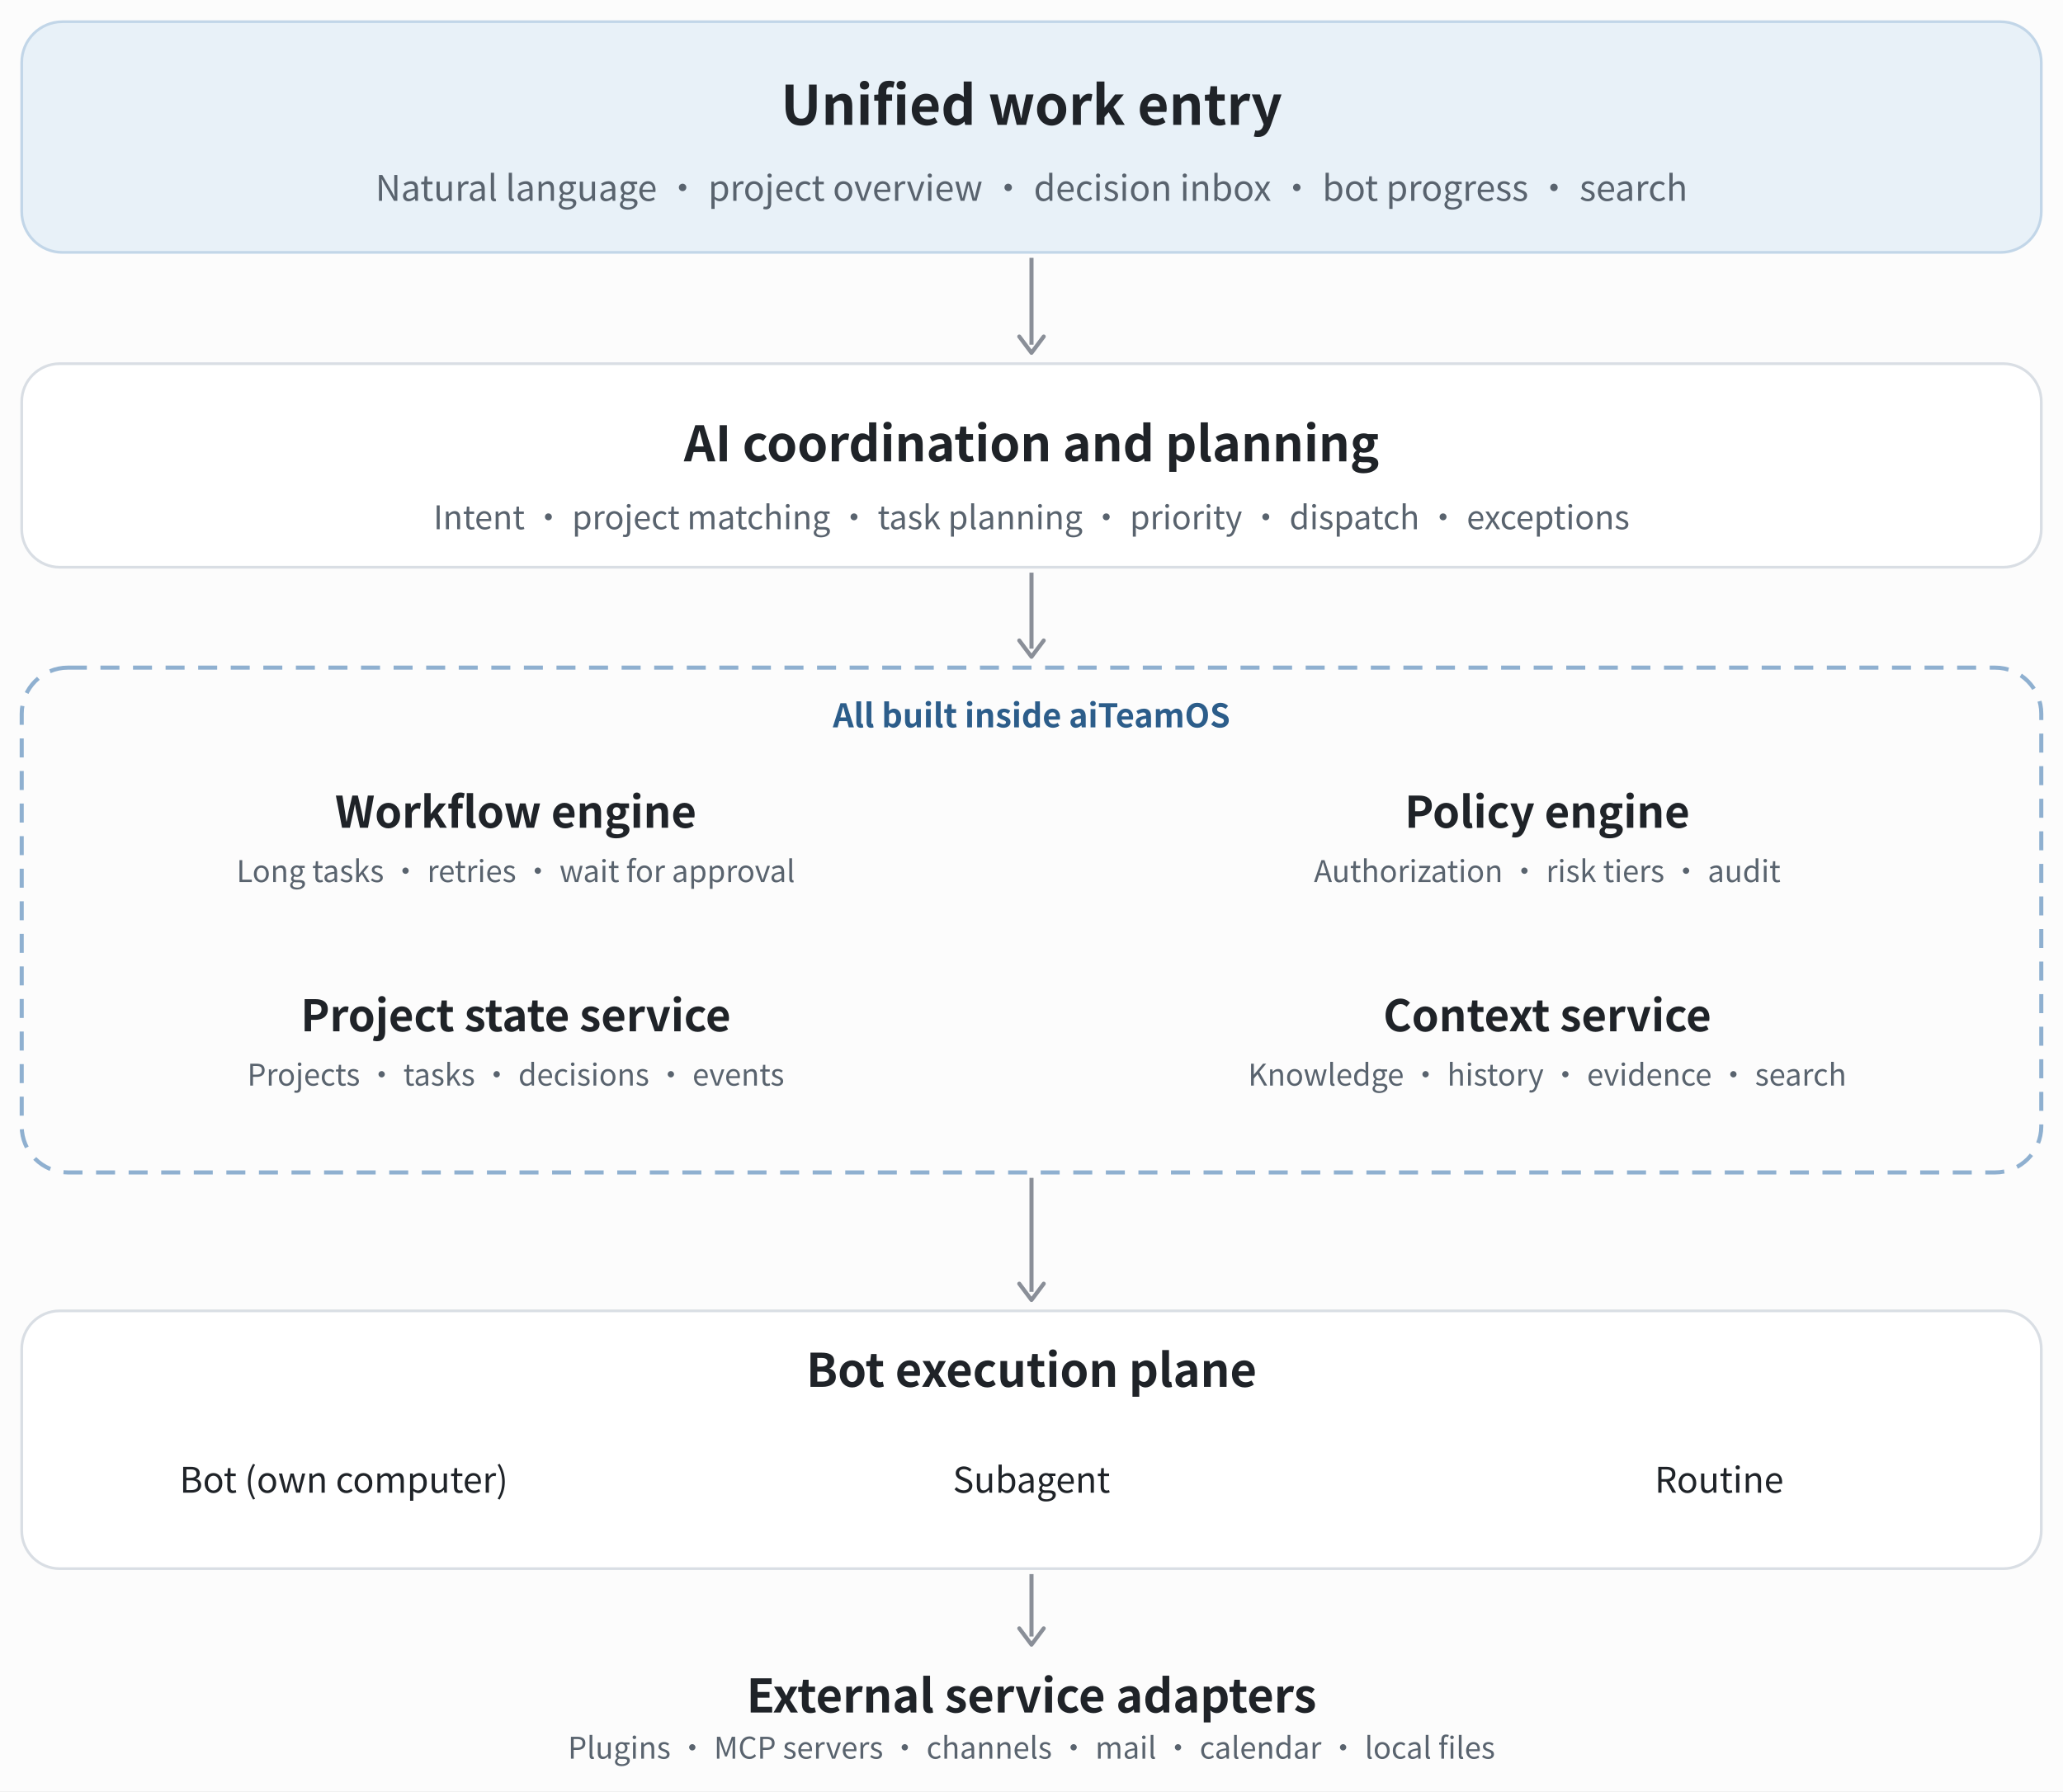
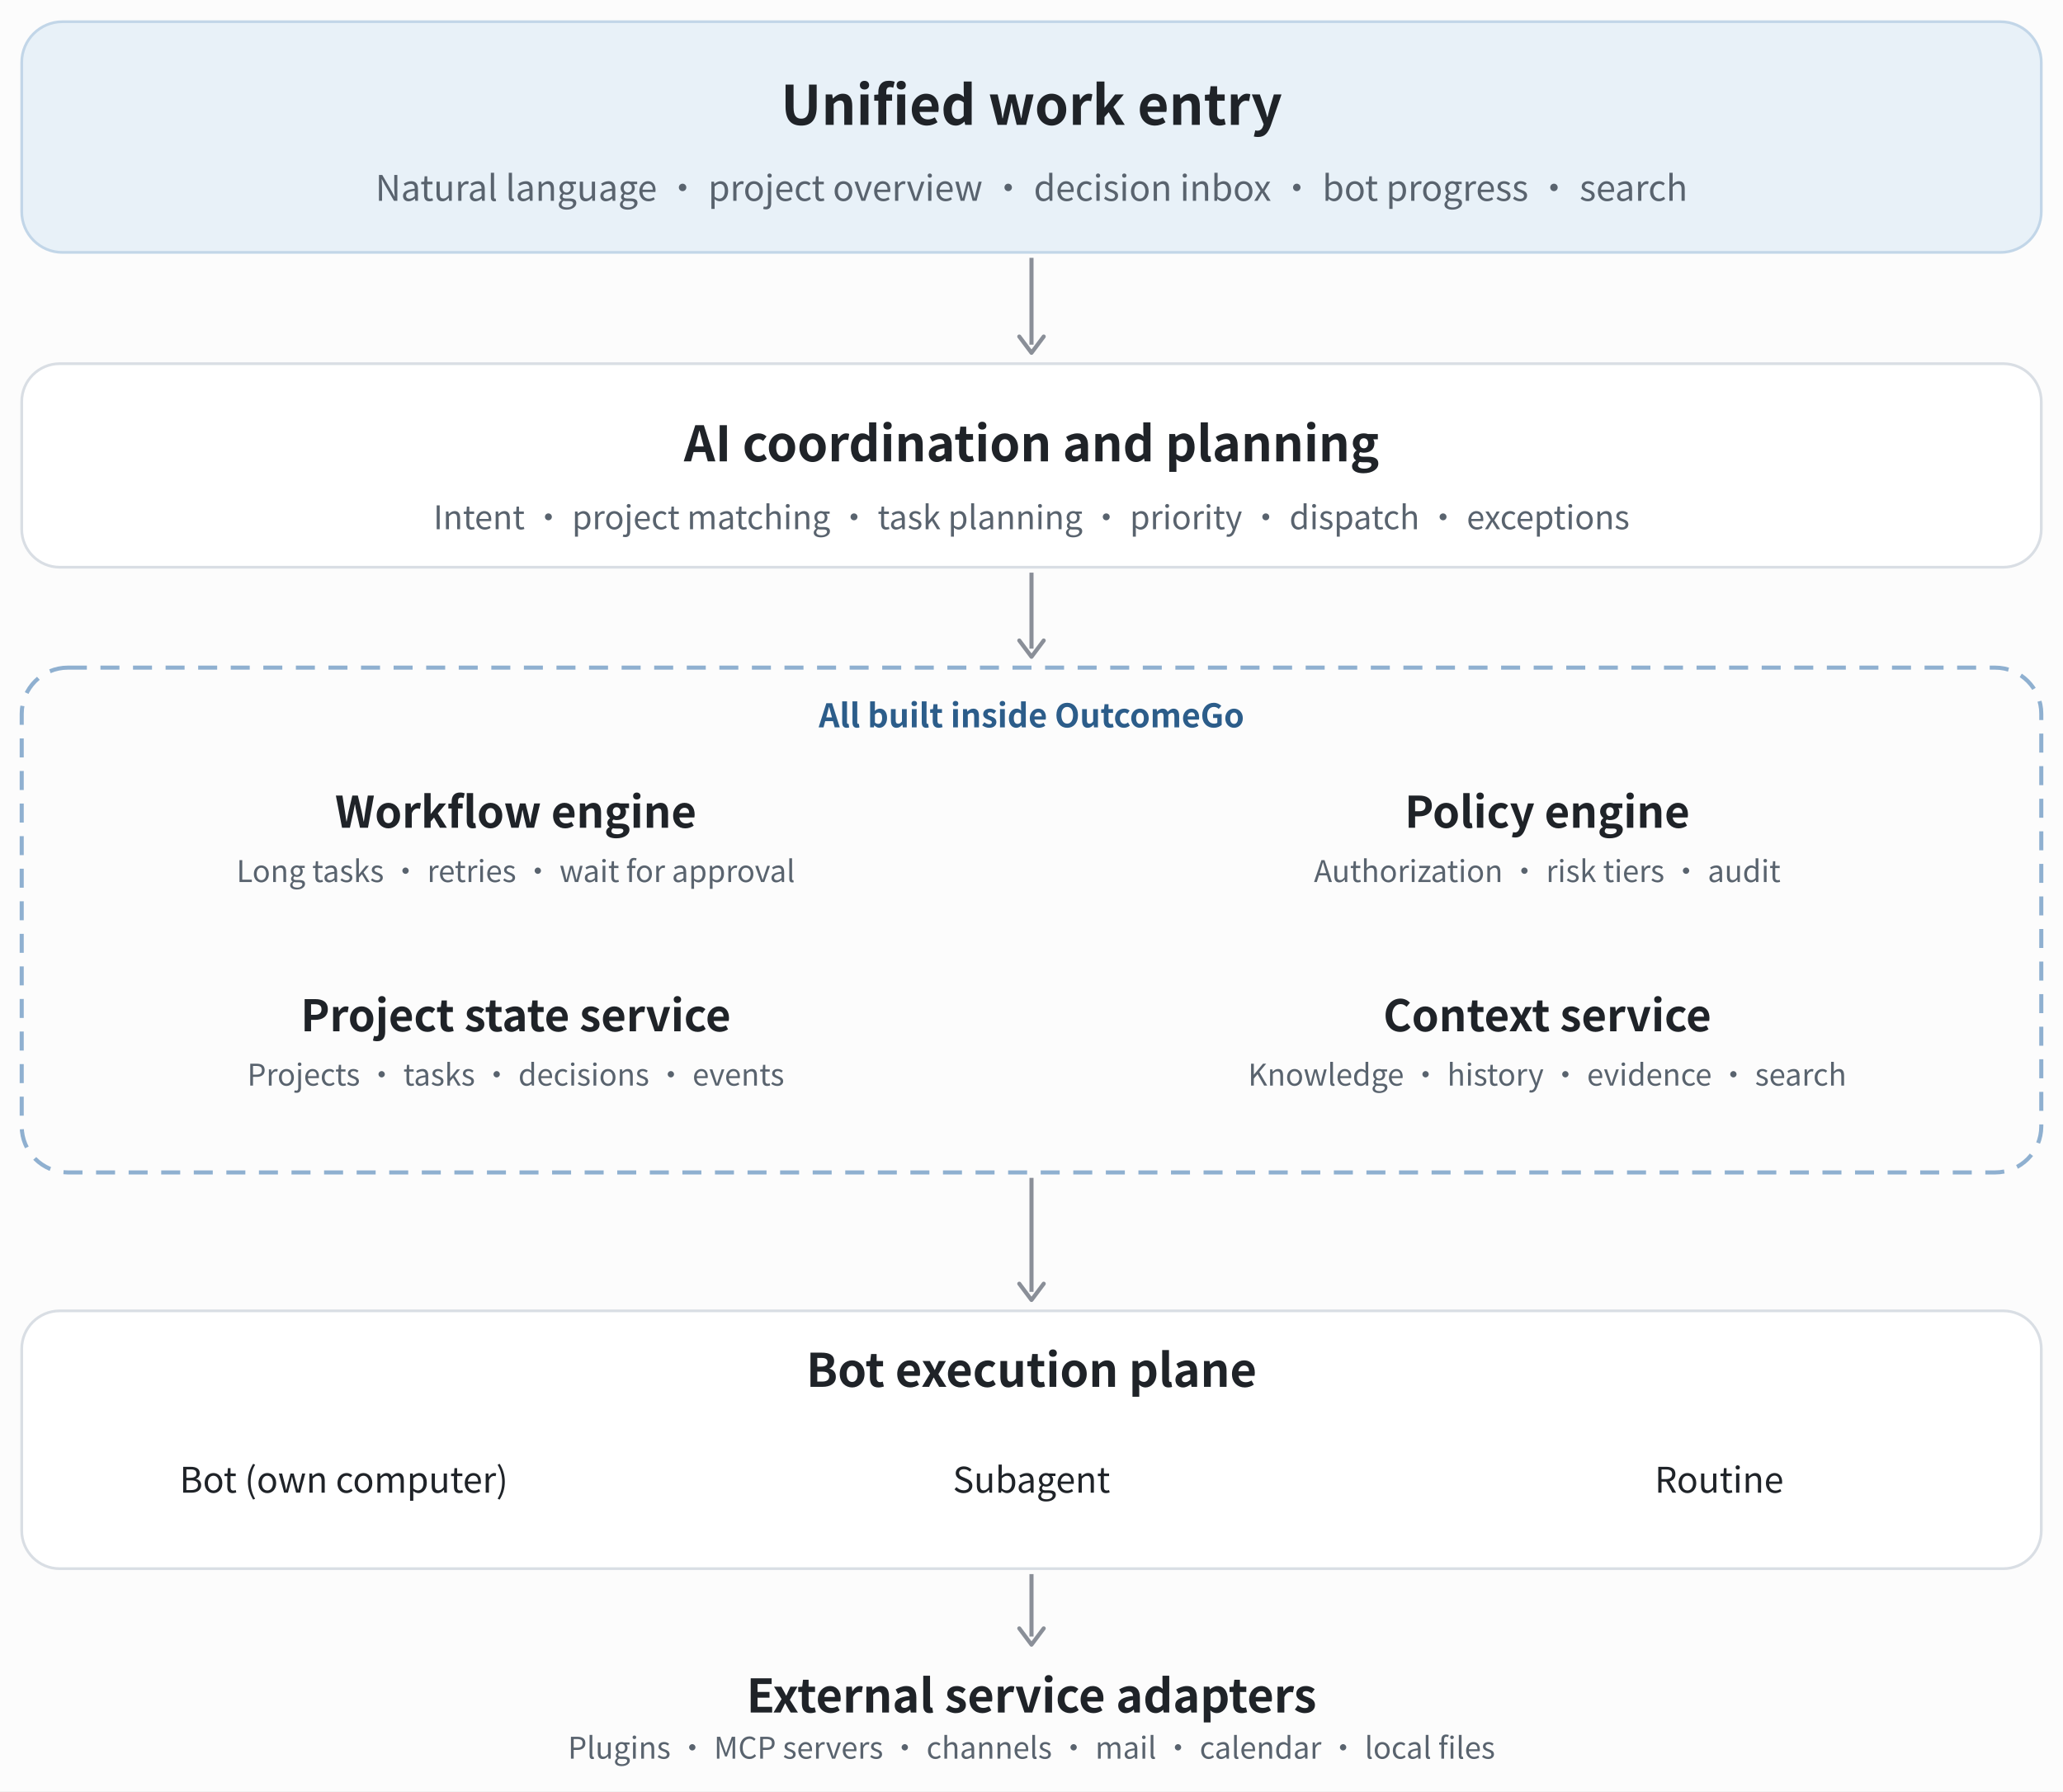
<svg xmlns="http://www.w3.org/2000/svg" width="1520" height="1320" viewBox="0 0 1520 1320" font-family="-apple-system, BlinkMacSystemFont, 'Segoe UI', 'PingFang SC', 'Noto Sans CJK SC', 'Microsoft YaHei', Helvetica, Arial, sans-serif">
  <rect width="1520" height="1320" fill="#fcfcfc" />
  <rect x="16" y="16" width="1488" height="170" rx="30" fill="#e8f1f8" stroke="#c2d6e8" stroke-width="2" />
  <text x="760.0" y="92" font-size="40" fill="#1f2328" font-weight="700" text-anchor="middle">Unified work entry</text>
  <text x="760.0" y="148" font-size="26" fill="#59636e" font-weight="400" text-anchor="middle">Natural language · project overview · decision inbox · bot progress · search</text>
  <line x1="760.0" y1="190" x2="760.0" y2="254" stroke="#8a8f98" stroke-width="3" />
  <path d="M751.0 248 L760.0 260 L769.0 248" fill="none" stroke="#8a8f98" stroke-width="3" stroke-linecap="round" stroke-linejoin="round" />
  <rect x="16" y="268" width="1488" height="150" rx="28" fill="#ffffff" stroke="#d9dee4" stroke-width="2" />
  <text x="760.0" y="340" font-size="36" fill="#1f2328" font-weight="700" text-anchor="middle">AI coordination and planning</text>
  <text x="760.0" y="390" font-size="24" fill="#59636e" font-weight="400" text-anchor="middle">Intent · project matching · task planning · priority · dispatch · exceptions</text>
  <line x1="760.0" y1="422" x2="760.0" y2="478" stroke="#8a8f98" stroke-width="3" />
  <path d="M751.0 472 L760.0 484 L769.0 472" fill="none" stroke="#8a8f98" stroke-width="3" stroke-linecap="round" stroke-linejoin="round" />
  <rect x="16" y="492" width="1488" height="372" rx="34" fill="none" stroke-dasharray="14 10" stroke="#8fb0d0" stroke-width="3" />
-   <text x="760.0" y="536" font-size="24" fill="#2c5d8a" font-weight="600" text-anchor="middle">All built inside aiTeamOS</text>
+   <text x="760.0" y="536" font-size="24" fill="#2c5d8a" font-weight="600" text-anchor="middle">All built inside OutcomeGo</text>
  <text x="380.0" y="610" font-size="32" fill="#1f2328" font-weight="700" text-anchor="middle">Workflow engine</text>
  <text x="380.0" y="650" font-size="22" fill="#59636e" font-weight="400" text-anchor="middle">Long tasks · retries · wait for approval</text>
  <text x="1140.0" y="610" font-size="32" fill="#1f2328" font-weight="700" text-anchor="middle">Policy engine</text>
  <text x="1140.0" y="650" font-size="22" fill="#59636e" font-weight="400" text-anchor="middle">Authorization · risk tiers · audit</text>
  <text x="380.0" y="760" font-size="32" fill="#1f2328" font-weight="700" text-anchor="middle">Project state service</text>
  <text x="380.0" y="800" font-size="22" fill="#59636e" font-weight="400" text-anchor="middle">Projects · tasks · decisions · events</text>
  <text x="1140.0" y="760" font-size="32" fill="#1f2328" font-weight="700" text-anchor="middle">Context service</text>
  <text x="1140.0" y="800" font-size="22" fill="#59636e" font-weight="400" text-anchor="middle">Knowledge · history · evidence · search</text>
  <line x1="760.0" y1="868" x2="760.0" y2="952" stroke="#8a8f98" stroke-width="3" />
  <path d="M751.0 946 L760.0 958 L769.0 946" fill="none" stroke="#8a8f98" stroke-width="3" stroke-linecap="round" stroke-linejoin="round" />
  <rect x="16" y="966" width="1488" height="190" rx="28" fill="#ffffff" stroke="#d9dee4" stroke-width="2" />
  <text x="760.0" y="1022" font-size="34" fill="#1f2328" font-weight="700" text-anchor="middle">Bot execution plane</text>
  <text x="253.333" y="1100" font-size="26" fill="#1f2328" font-weight="400" text-anchor="middle">Bot (own computer)</text>
  <text x="760.0" y="1100" font-size="26" fill="#1f2328" font-weight="400" text-anchor="middle">Subagent</text>
  <text x="1266.667" y="1100" font-size="26" fill="#1f2328" font-weight="400" text-anchor="middle">Routine</text>
  <line x1="760.0" y1="1160" x2="760.0" y2="1206" stroke="#8a8f98" stroke-width="3" />
  <path d="M751.0 1200 L760.0 1212 L769.0 1200" fill="none" stroke="#8a8f98" stroke-width="3" stroke-linecap="round" stroke-linejoin="round" />
  <text x="760.0" y="1262" font-size="34" fill="#1f2328" font-weight="700" text-anchor="middle">External service adapters</text>
  <text x="760.0" y="1296" font-size="22" fill="#59636e" font-weight="400" text-anchor="middle">Plugins · MCP servers · channels · mail · calendar · local files</text>
</svg>
